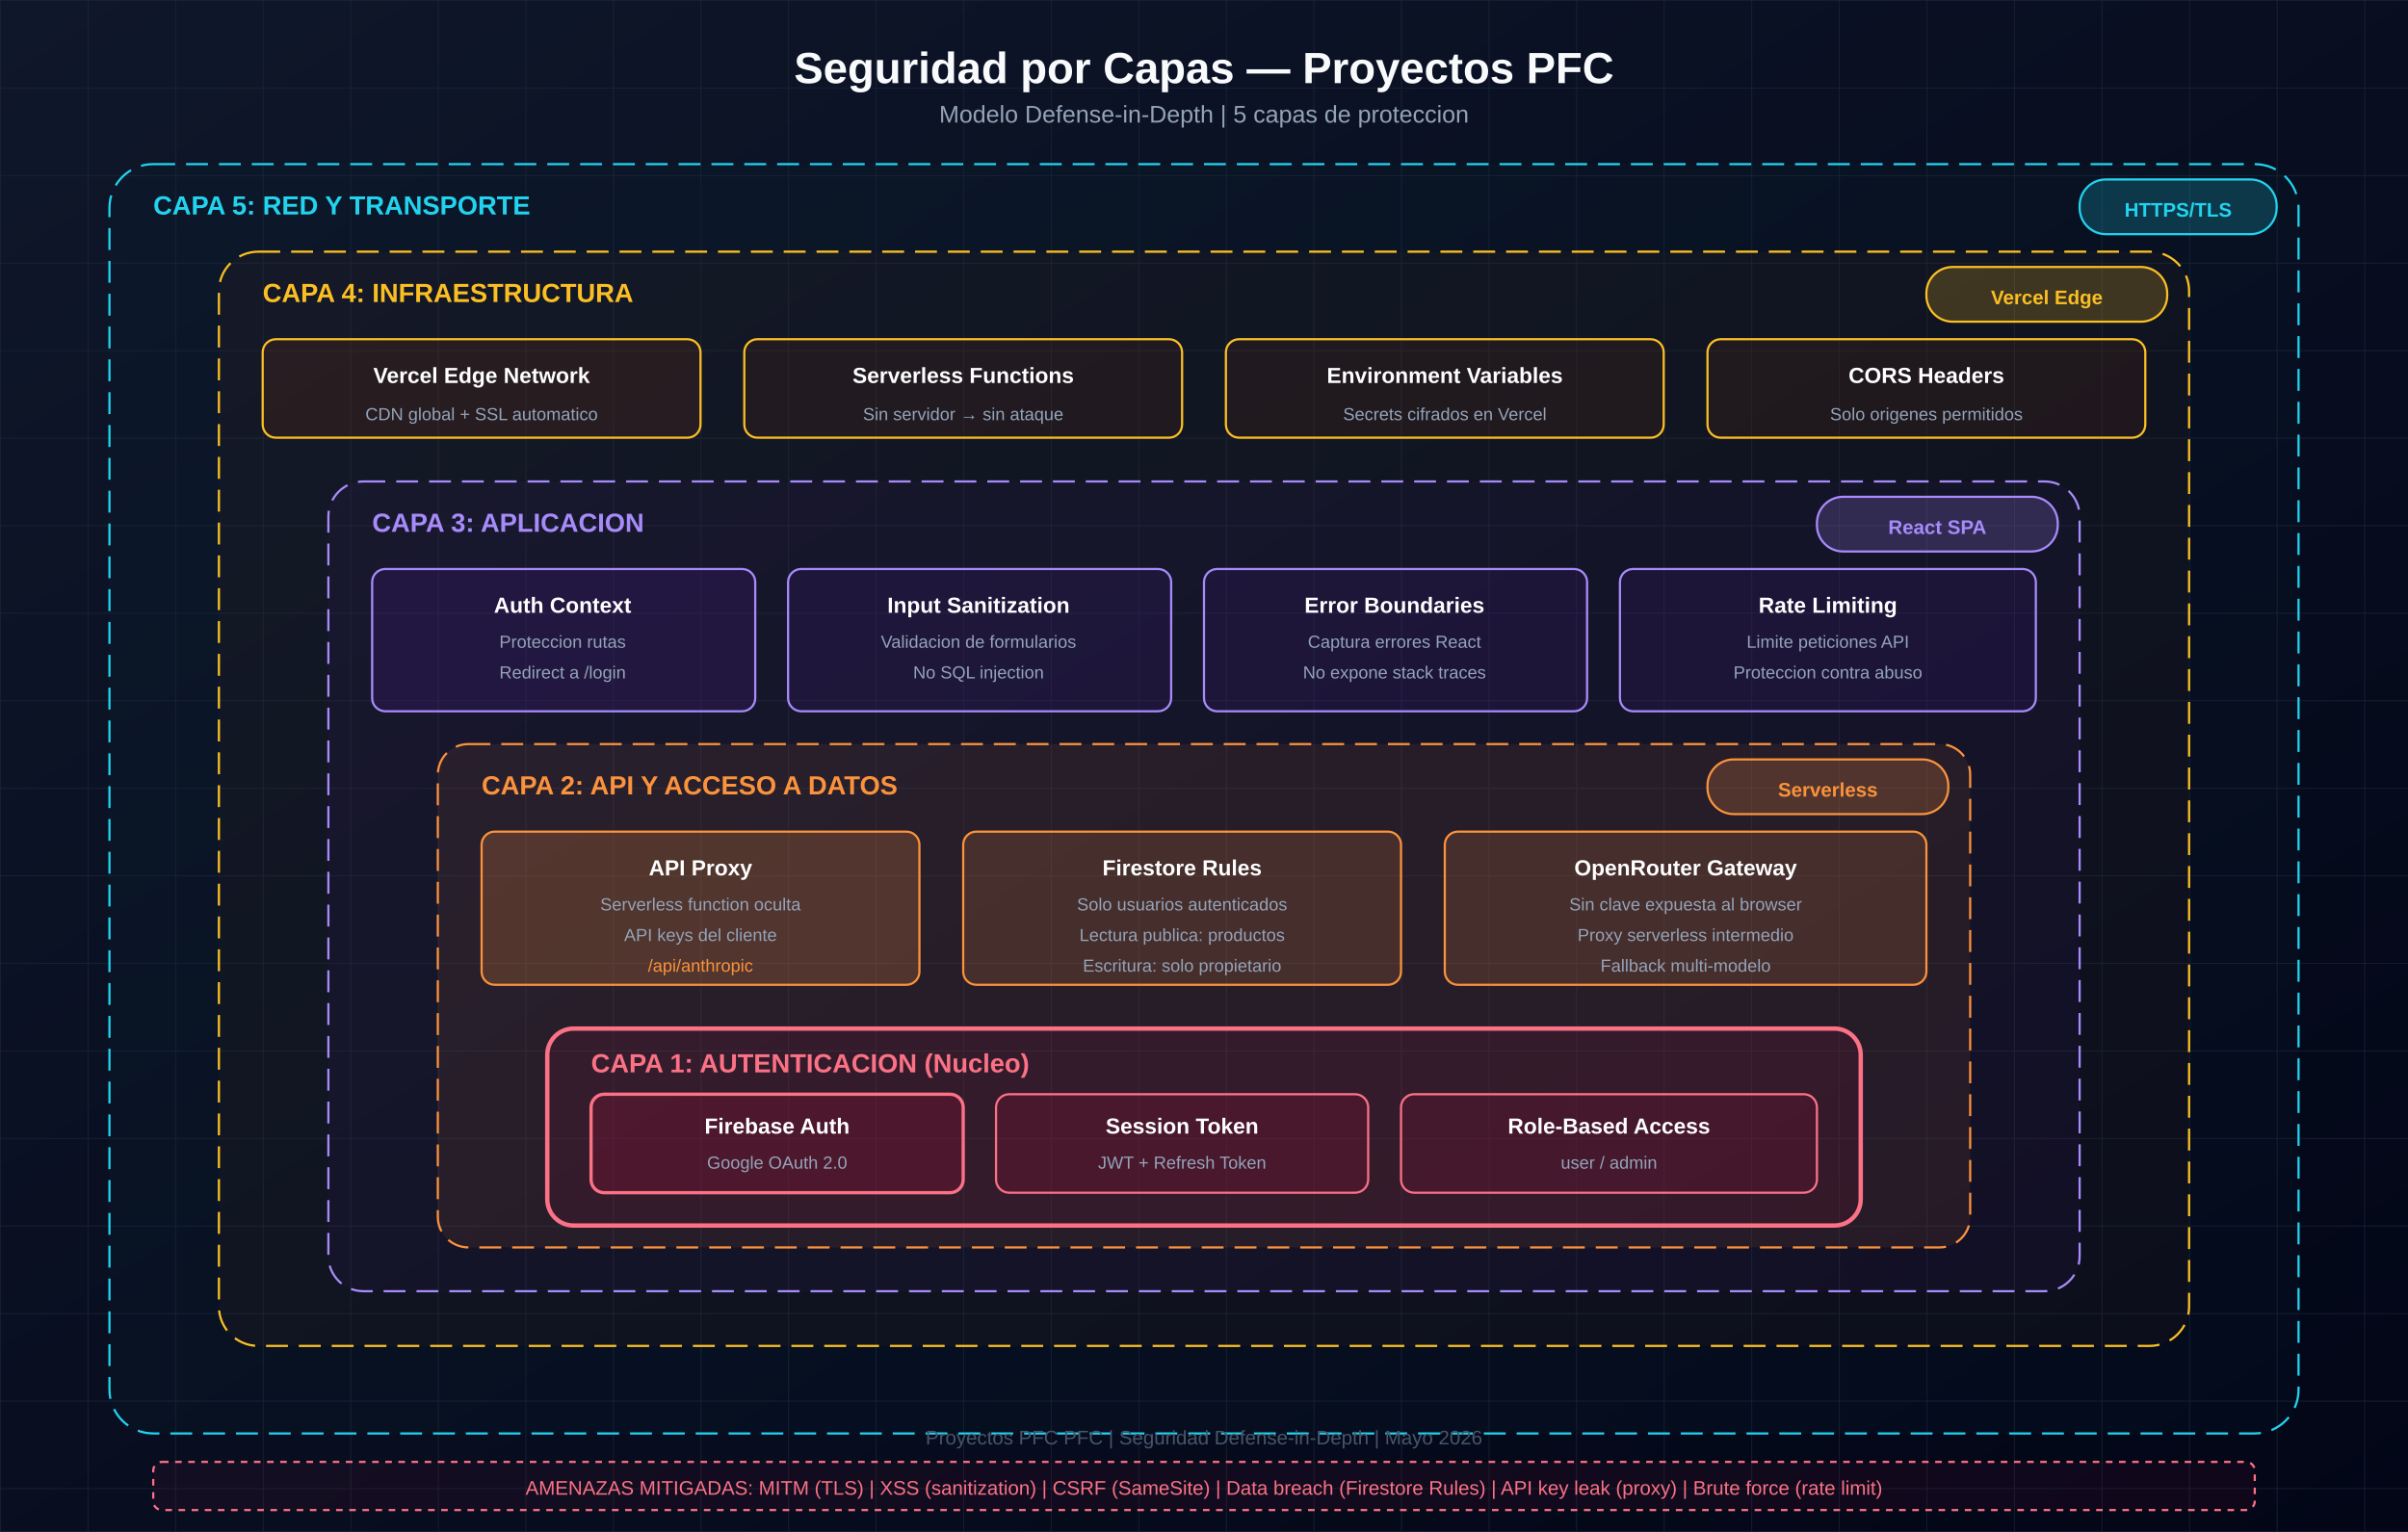
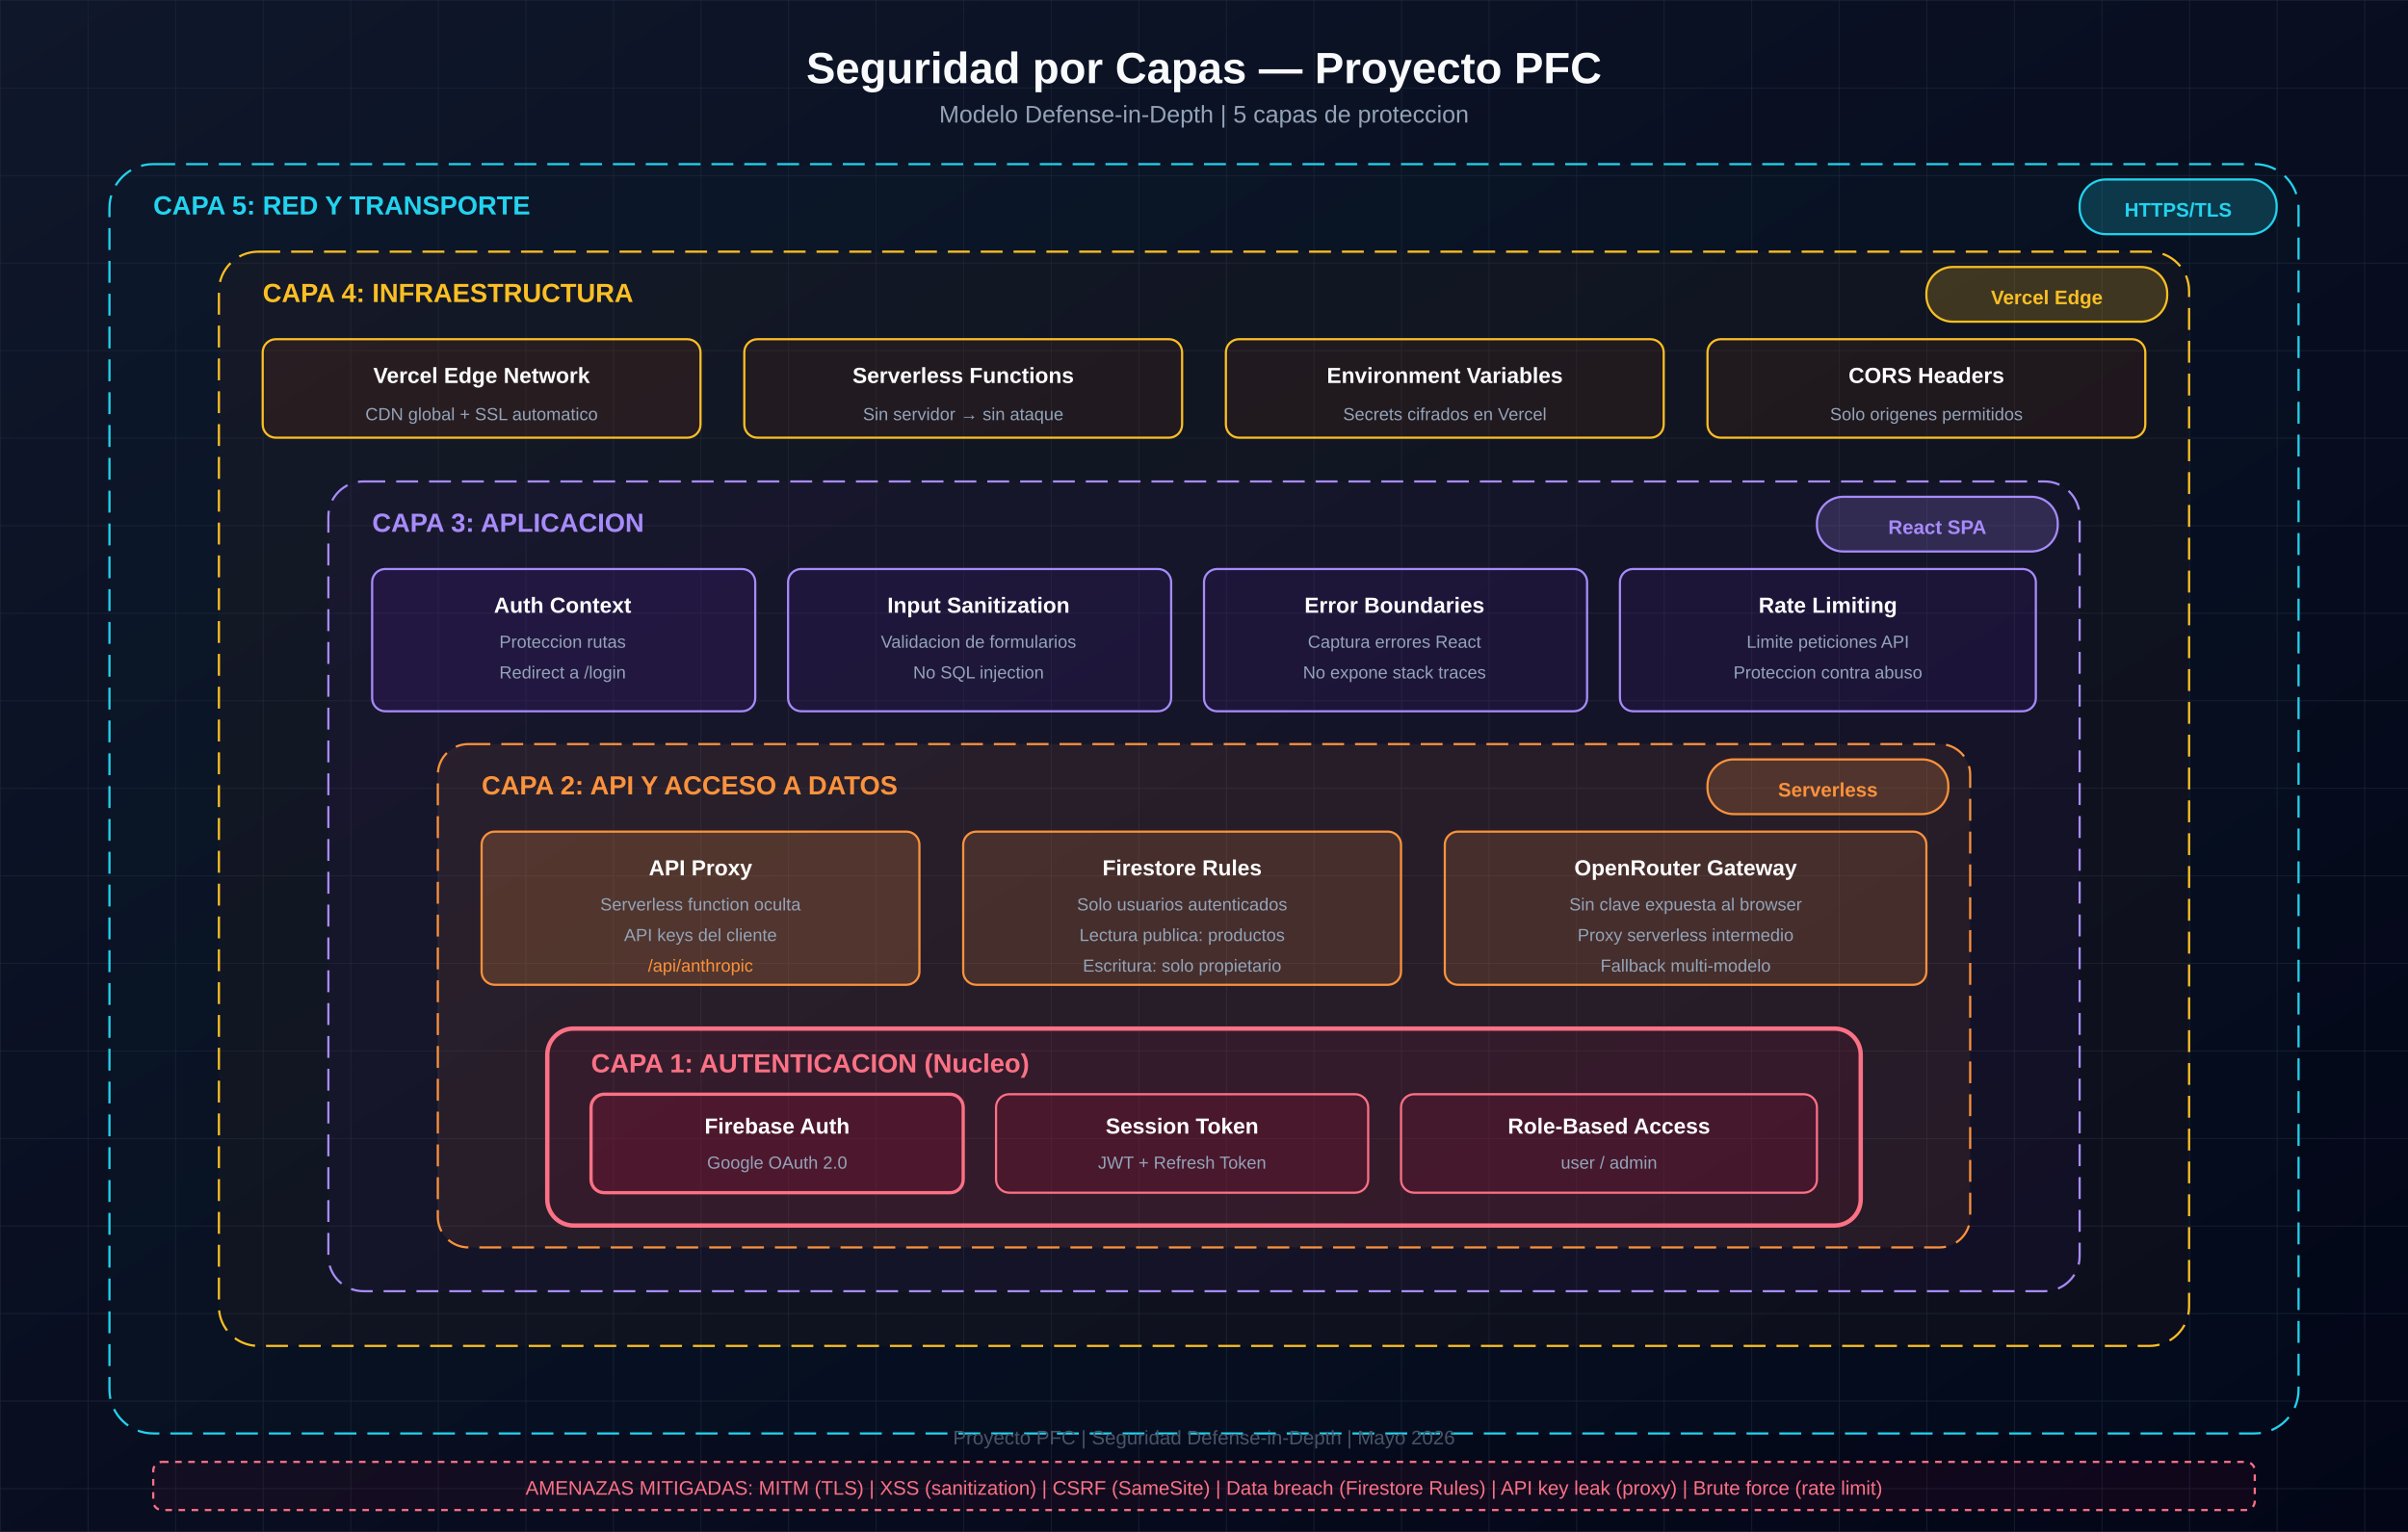
<svg xmlns="http://www.w3.org/2000/svg" viewBox="0 0 1100 700" font-family="'Segoe UI', Arial, sans-serif">
  <defs>
    <linearGradient id="bg" x1="0%" y1="0%" x2="100%" y2="100%">
      <stop offset="0%" style="stop-color:#0f172a" />
      <stop offset="100%" style="stop-color:#020617" />
    </linearGradient>
    <pattern id="grid" width="40" height="40" patternUnits="userSpaceOnUse">
      <path d="M 40 0 L 0 0 0 40" fill="none" stroke="#1e293b" stroke-width="0.5" />
    </pattern>
    <marker id="arrow" markerWidth="10" markerHeight="7" refX="9" refY="3.5" orient="auto">
      <polygon points="0 0, 10 3.5, 0 7" fill="#64748b" />
    </marker>
    <marker id="arrow-green" markerWidth="10" markerHeight="7" refX="9" refY="3.5" orient="auto">
      <polygon points="0 0, 10 3.5, 0 7" fill="#34d399" />
    </marker>
  </defs>
  <rect width="1100" height="700" fill="url(#bg)" />
  <rect width="1100" height="700" fill="url(#grid)" />
-   <text x="550" y="38" fill="#f8fafc" font-size="20" font-weight="700" text-anchor="middle">Seguridad por Capas — Proyectos PFC</text>
+   <text x="550" y="38" fill="#f8fafc" font-size="20" font-weight="700" text-anchor="middle">Seguridad por Capas — Proyecto PFC</text>
  <text x="550" y="56" fill="#94a3b8" font-size="11" text-anchor="middle">Modelo Defense-in-Depth | 5 capas de proteccion</text>
  <rect x="50" y="75" width="1000" height="580" rx="20" fill="rgba(8, 51, 68, 0.08)" stroke="#22d3ee" stroke-width="1" stroke-dasharray="10,5" />
  <text x="70" y="98" fill="#22d3ee" font-size="12" font-weight="600">CAPA 5: RED Y TRANSPORTE</text>
  <rect x="950" y="82" width="90" height="25" rx="12" fill="rgba(34, 211, 238, 0.2)" stroke="#22d3ee" stroke-width="1" />
  <text x="995" y="99" fill="#22d3ee" font-size="9" font-weight="600" text-anchor="middle">HTTPS/TLS</text>
  <rect x="100" y="115" width="900" height="500" rx="18" fill="rgba(120, 53, 15, 0.08)" stroke="#fbbf24" stroke-width="1" stroke-dasharray="10,5" />
  <text x="120" y="138" fill="#fbbf24" font-size="12" font-weight="600">CAPA 4: INFRAESTRUCTURA</text>
  <rect x="880" y="122" width="110" height="25" rx="12" fill="rgba(251, 191, 36, 0.2)" stroke="#fbbf24" stroke-width="1" />
  <text x="935" y="139" fill="#fbbf24" font-size="9" font-weight="600" text-anchor="middle">Vercel Edge</text>
  <rect x="120" y="155" width="200" height="45" rx="6" fill="rgba(120, 53, 15, 0.2)" stroke="#fbbf24" stroke-width="1" />
  <text x="220" y="175" fill="white" font-size="10" font-weight="600" text-anchor="middle">Vercel Edge Network</text>
  <text x="220" y="192" fill="#94a3b8" font-size="8" text-anchor="middle">CDN global + SSL automatico</text>
  <rect x="340" y="155" width="200" height="45" rx="6" fill="rgba(120, 53, 15, 0.15)" stroke="#fbbf24" stroke-width="1" />
  <text x="440" y="175" fill="white" font-size="10" font-weight="600" text-anchor="middle">Serverless Functions</text>
  <text x="440" y="192" fill="#94a3b8" font-size="8" text-anchor="middle">Sin servidor → sin ataque</text>
  <rect x="560" y="155" width="200" height="45" rx="6" fill="rgba(120, 53, 15, 0.15)" stroke="#fbbf24" stroke-width="1" />
  <text x="660" y="175" fill="white" font-size="10" font-weight="600" text-anchor="middle">Environment Variables</text>
  <text x="660" y="192" fill="#94a3b8" font-size="8" text-anchor="middle">Secrets cifrados en Vercel</text>
  <rect x="780" y="155" width="200" height="45" rx="6" fill="rgba(120, 53, 15, 0.15)" stroke="#fbbf24" stroke-width="1" />
  <text x="880" y="175" fill="white" font-size="10" font-weight="600" text-anchor="middle">CORS Headers</text>
  <text x="880" y="192" fill="#94a3b8" font-size="8" text-anchor="middle">Solo origenes permitidos</text>
  <rect x="150" y="220" width="800" height="370" rx="16" fill="rgba(76, 29, 149, 0.08)" stroke="#a78bfa" stroke-width="1" stroke-dasharray="10,5" />
  <text x="170" y="243" fill="#a78bfa" font-size="12" font-weight="600">CAPA 3: APLICACION</text>
  <rect x="830" y="227" width="110" height="25" rx="12" fill="rgba(167, 139, 250, 0.2)" stroke="#a78bfa" stroke-width="1" />
  <text x="885" y="244" fill="#a78bfa" font-size="9" font-weight="600" text-anchor="middle">React SPA</text>
  <rect x="170" y="260" width="175" height="65" rx="6" fill="rgba(76, 29, 149, 0.2)" stroke="#a78bfa" stroke-width="1" />
  <text x="257" y="280" fill="white" font-size="10" font-weight="600" text-anchor="middle">Auth Context</text>
  <text x="257" y="296" fill="#94a3b8" font-size="8" text-anchor="middle">Proteccion rutas</text>
  <text x="257" y="310" fill="#94a3b8" font-size="8" text-anchor="middle">Redirect a /login</text>
  <rect x="360" y="260" width="175" height="65" rx="6" fill="rgba(76, 29, 149, 0.15)" stroke="#a78bfa" stroke-width="1" />
  <text x="447" y="280" fill="white" font-size="10" font-weight="600" text-anchor="middle">Input Sanitization</text>
  <text x="447" y="296" fill="#94a3b8" font-size="8" text-anchor="middle">Validacion de formularios</text>
  <text x="447" y="310" fill="#94a3b8" font-size="8" text-anchor="middle">No SQL injection</text>
  <rect x="550" y="260" width="175" height="65" rx="6" fill="rgba(76, 29, 149, 0.15)" stroke="#a78bfa" stroke-width="1" />
  <text x="637" y="280" fill="white" font-size="10" font-weight="600" text-anchor="middle">Error Boundaries</text>
  <text x="637" y="296" fill="#94a3b8" font-size="8" text-anchor="middle">Captura errores React</text>
  <text x="637" y="310" fill="#94a3b8" font-size="8" text-anchor="middle">No expone stack traces</text>
  <rect x="740" y="260" width="190" height="65" rx="6" fill="rgba(76, 29, 149, 0.15)" stroke="#a78bfa" stroke-width="1" />
  <text x="835" y="280" fill="white" font-size="10" font-weight="600" text-anchor="middle">Rate Limiting</text>
  <text x="835" y="296" fill="#94a3b8" font-size="8" text-anchor="middle">Limite peticiones API</text>
  <text x="835" y="310" fill="#94a3b8" font-size="8" text-anchor="middle">Proteccion contra abuso</text>
  <rect x="200" y="340" width="700" height="230" rx="14" fill="rgba(251, 146, 60, 0.08)" stroke="#fb923c" stroke-width="1" stroke-dasharray="10,5" />
  <text x="220" y="363" fill="#fb923c" font-size="12" font-weight="600">CAPA 2: API Y ACCESO A DATOS</text>
  <rect x="780" y="347" width="110" height="25" rx="12" fill="rgba(251, 146, 60, 0.2)" stroke="#fb923c" stroke-width="1" />
  <text x="835" y="364" fill="#fb923c" font-size="9" font-weight="600" text-anchor="middle">Serverless</text>
  <rect x="220" y="380" width="200" height="70" rx="6" fill="rgba(251, 146, 60, 0.2)" stroke="#fb923c" stroke-width="1" />
  <text x="320" y="400" fill="white" font-size="10" font-weight="600" text-anchor="middle">API Proxy</text>
  <text x="320" y="416" fill="#94a3b8" font-size="8" text-anchor="middle">Serverless function oculta</text>
  <text x="320" y="430" fill="#94a3b8" font-size="8" text-anchor="middle">API keys del cliente</text>
  <text x="320" y="444" fill="#fb923c" font-size="8" text-anchor="middle">/api/anthropic</text>
  <rect x="440" y="380" width="200" height="70" rx="6" fill="rgba(251, 146, 60, 0.15)" stroke="#fb923c" stroke-width="1" />
  <text x="540" y="400" fill="white" font-size="10" font-weight="600" text-anchor="middle">Firestore Rules</text>
  <text x="540" y="416" fill="#94a3b8" font-size="8" text-anchor="middle">Solo usuarios autenticados</text>
  <text x="540" y="430" fill="#94a3b8" font-size="8" text-anchor="middle">Lectura publica: productos</text>
  <text x="540" y="444" fill="#94a3b8" font-size="8" text-anchor="middle">Escritura: solo propietario</text>
  <rect x="660" y="380" width="220" height="70" rx="6" fill="rgba(251, 146, 60, 0.15)" stroke="#fb923c" stroke-width="1" />
  <text x="770" y="400" fill="white" font-size="10" font-weight="600" text-anchor="middle">OpenRouter Gateway</text>
  <text x="770" y="416" fill="#94a3b8" font-size="8" text-anchor="middle">Sin clave expuesta al browser</text>
  <text x="770" y="430" fill="#94a3b8" font-size="8" text-anchor="middle">Proxy serverless intermedio</text>
  <text x="770" y="444" fill="#94a3b8" font-size="8" text-anchor="middle">Fallback multi-modelo</text>
  <rect x="250" y="470" width="600" height="90" rx="12" fill="rgba(136, 19, 55, 0.15)" stroke="#fb7185" stroke-width="2" />
  <text x="270" y="490" fill="#fb7185" font-size="12" font-weight="600">CAPA 1: AUTENTICACION (Nucleo)</text>
  <rect x="270" y="500" width="170" height="45" rx="6" fill="rgba(136, 19, 55, 0.3)" stroke="#fb7185" stroke-width="1.5" />
  <text x="355" y="518" fill="white" font-size="10" font-weight="600" text-anchor="middle">Firebase Auth</text>
  <text x="355" y="534" fill="#94a3b8" font-size="8" text-anchor="middle">Google OAuth 2.0</text>
  <rect x="455" y="500" width="170" height="45" rx="6" fill="rgba(136, 19, 55, 0.25)" stroke="#fb7185" stroke-width="1" />
  <text x="540" y="518" fill="white" font-size="10" font-weight="600" text-anchor="middle">Session Token</text>
  <text x="540" y="534" fill="#94a3b8" font-size="8" text-anchor="middle">JWT + Refresh Token</text>
  <rect x="640" y="500" width="190" height="45" rx="6" fill="rgba(136, 19, 55, 0.2)" stroke="#fb7185" stroke-width="1" />
  <text x="735" y="518" fill="white" font-size="10" font-weight="600" text-anchor="middle">Role-Based Access</text>
  <text x="735" y="534" fill="#94a3b8" font-size="8" text-anchor="middle">user / admin</text>
  <rect x="70" y="668" width="960" height="22" rx="4" fill="rgba(136, 19, 55, 0.1)" stroke="#fb7185" stroke-width="1" stroke-dasharray="3,3" />
  <text x="550" y="683" fill="#fb7185" font-size="9" text-anchor="middle">AMENAZAS MITIGADAS: MITM (TLS) | XSS (sanitization) | CSRF (SameSite) | Data breach (Firestore Rules) | API key leak (proxy) | Brute force (rate limit)</text>
-   <text x="550" y="660" fill="#475569" font-size="9" text-anchor="middle">Proyectos PFC PFC | Seguridad Defense-in-Depth | Mayo 2026</text>
+   <text x="550" y="660" fill="#475569" font-size="9" text-anchor="middle">Proyecto PFC | Seguridad Defense-in-Depth | Mayo 2026</text>
</svg>
